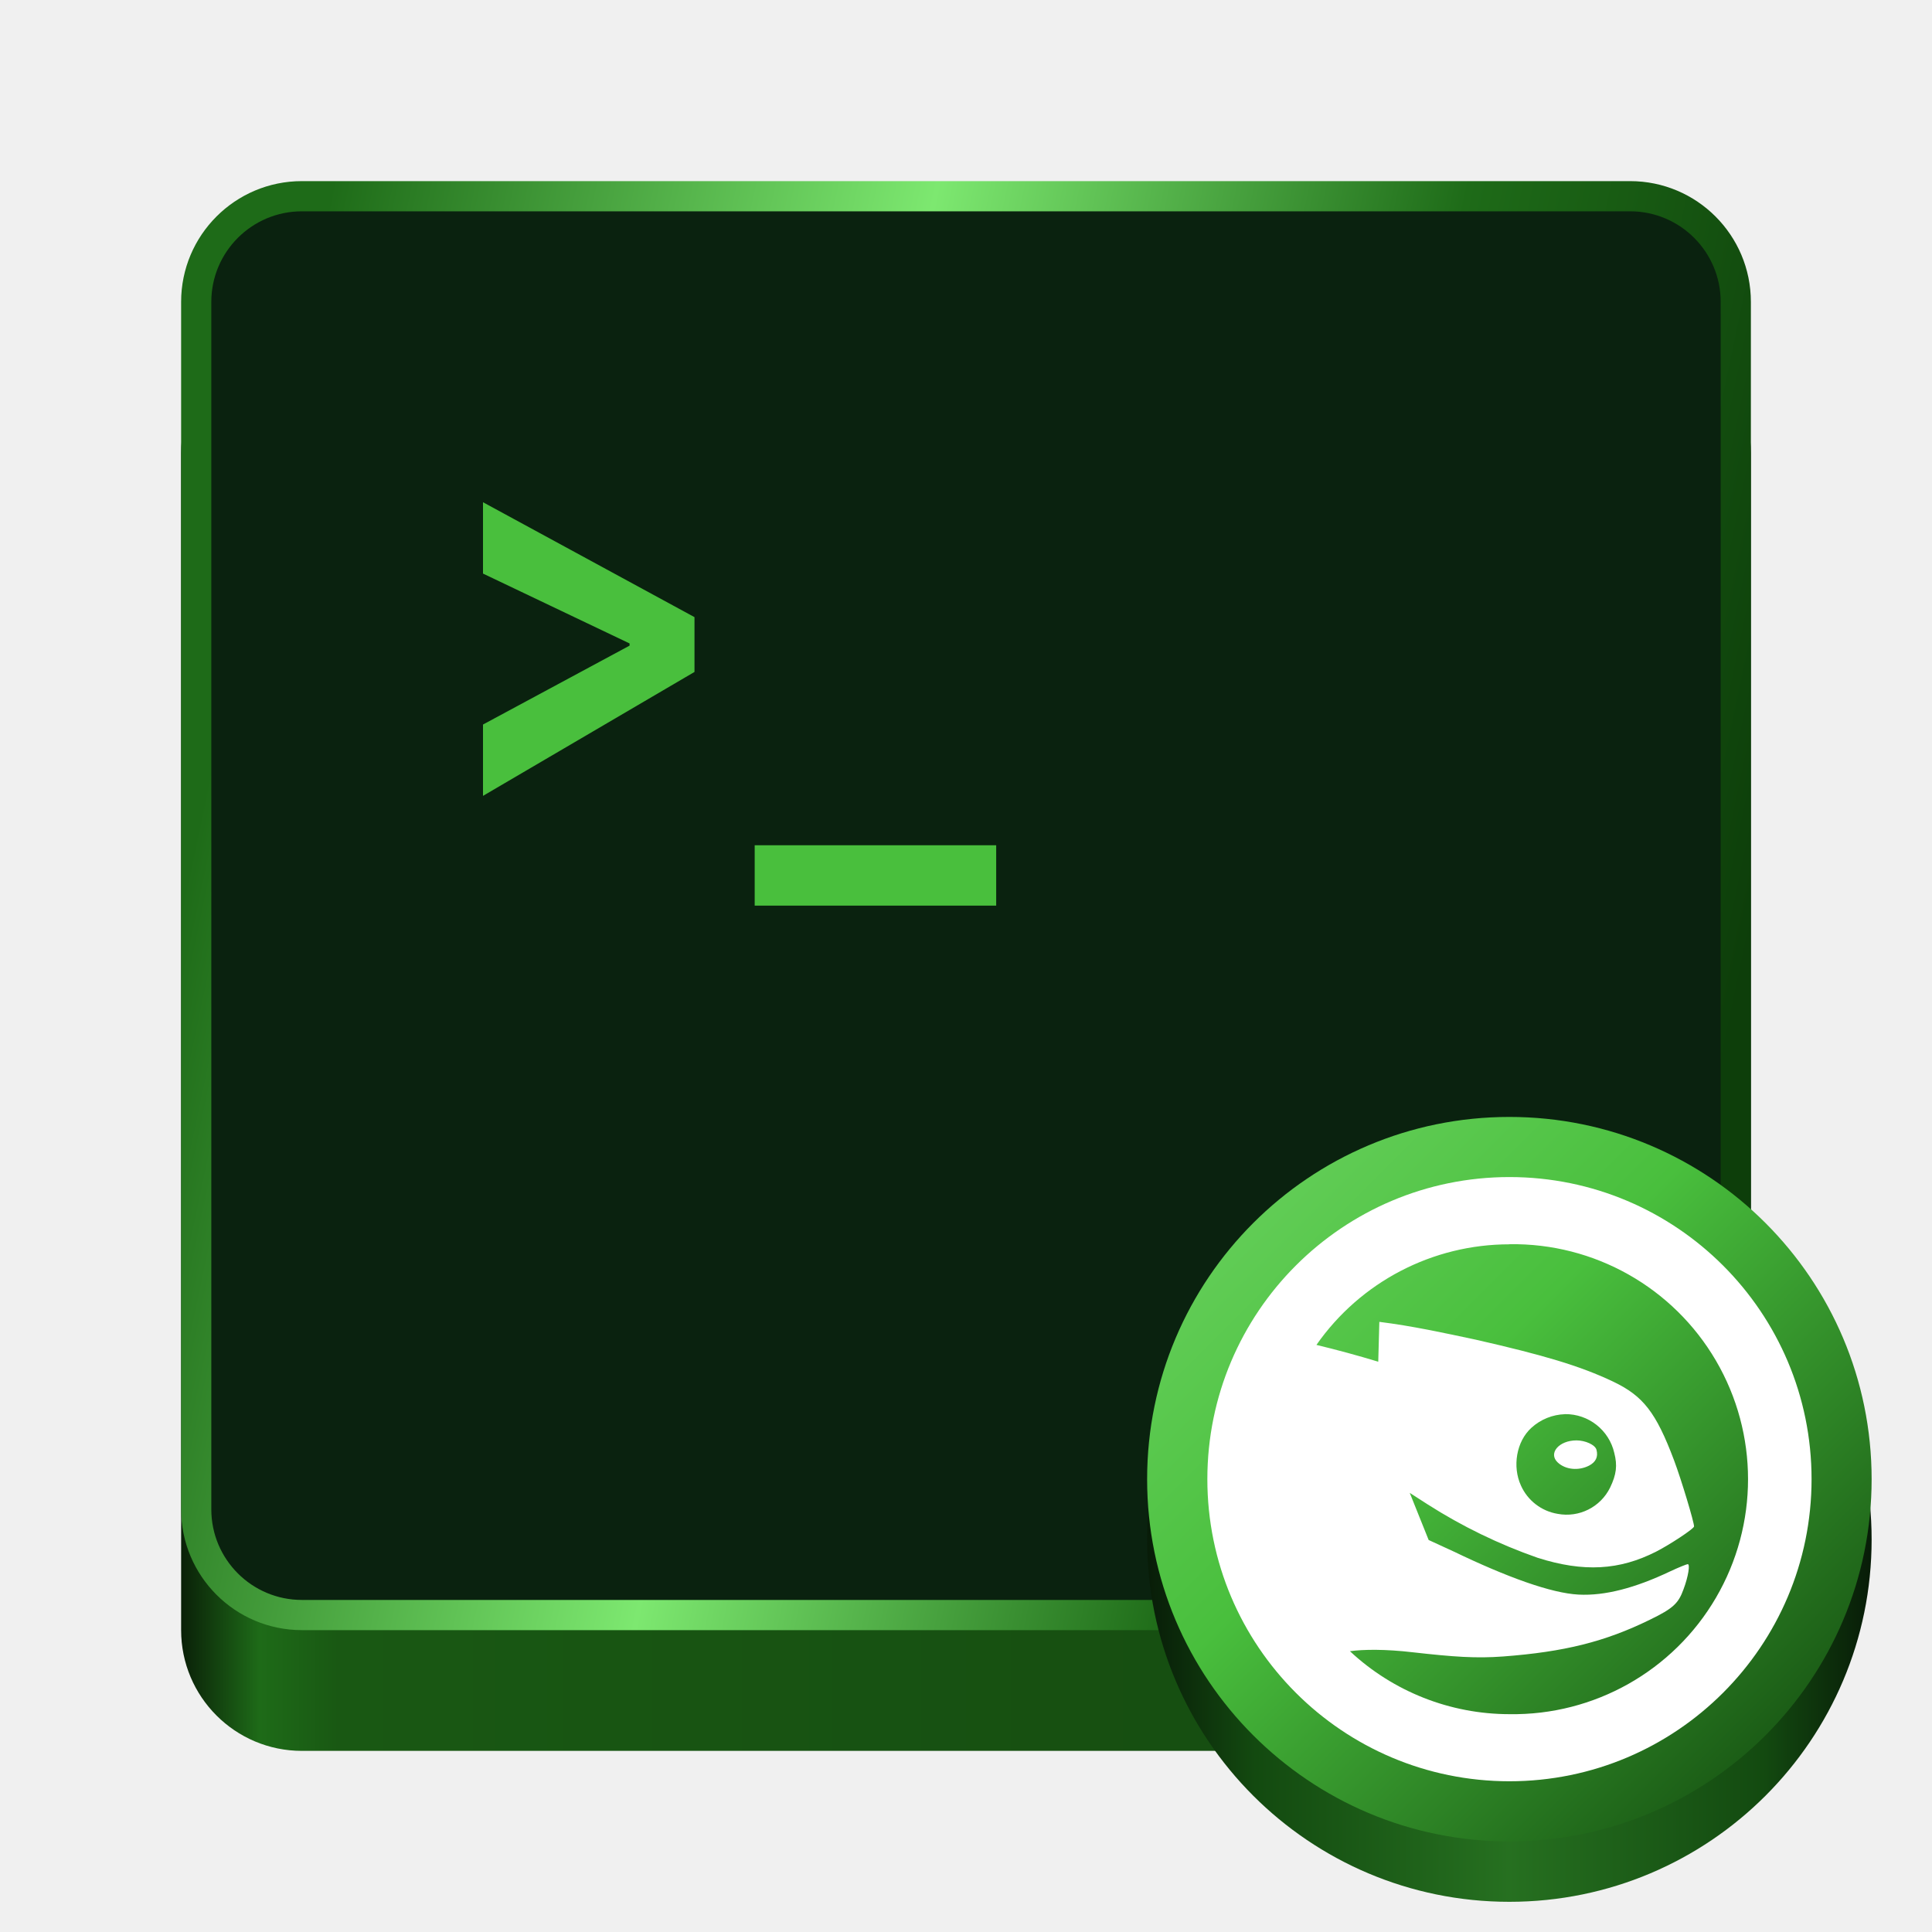
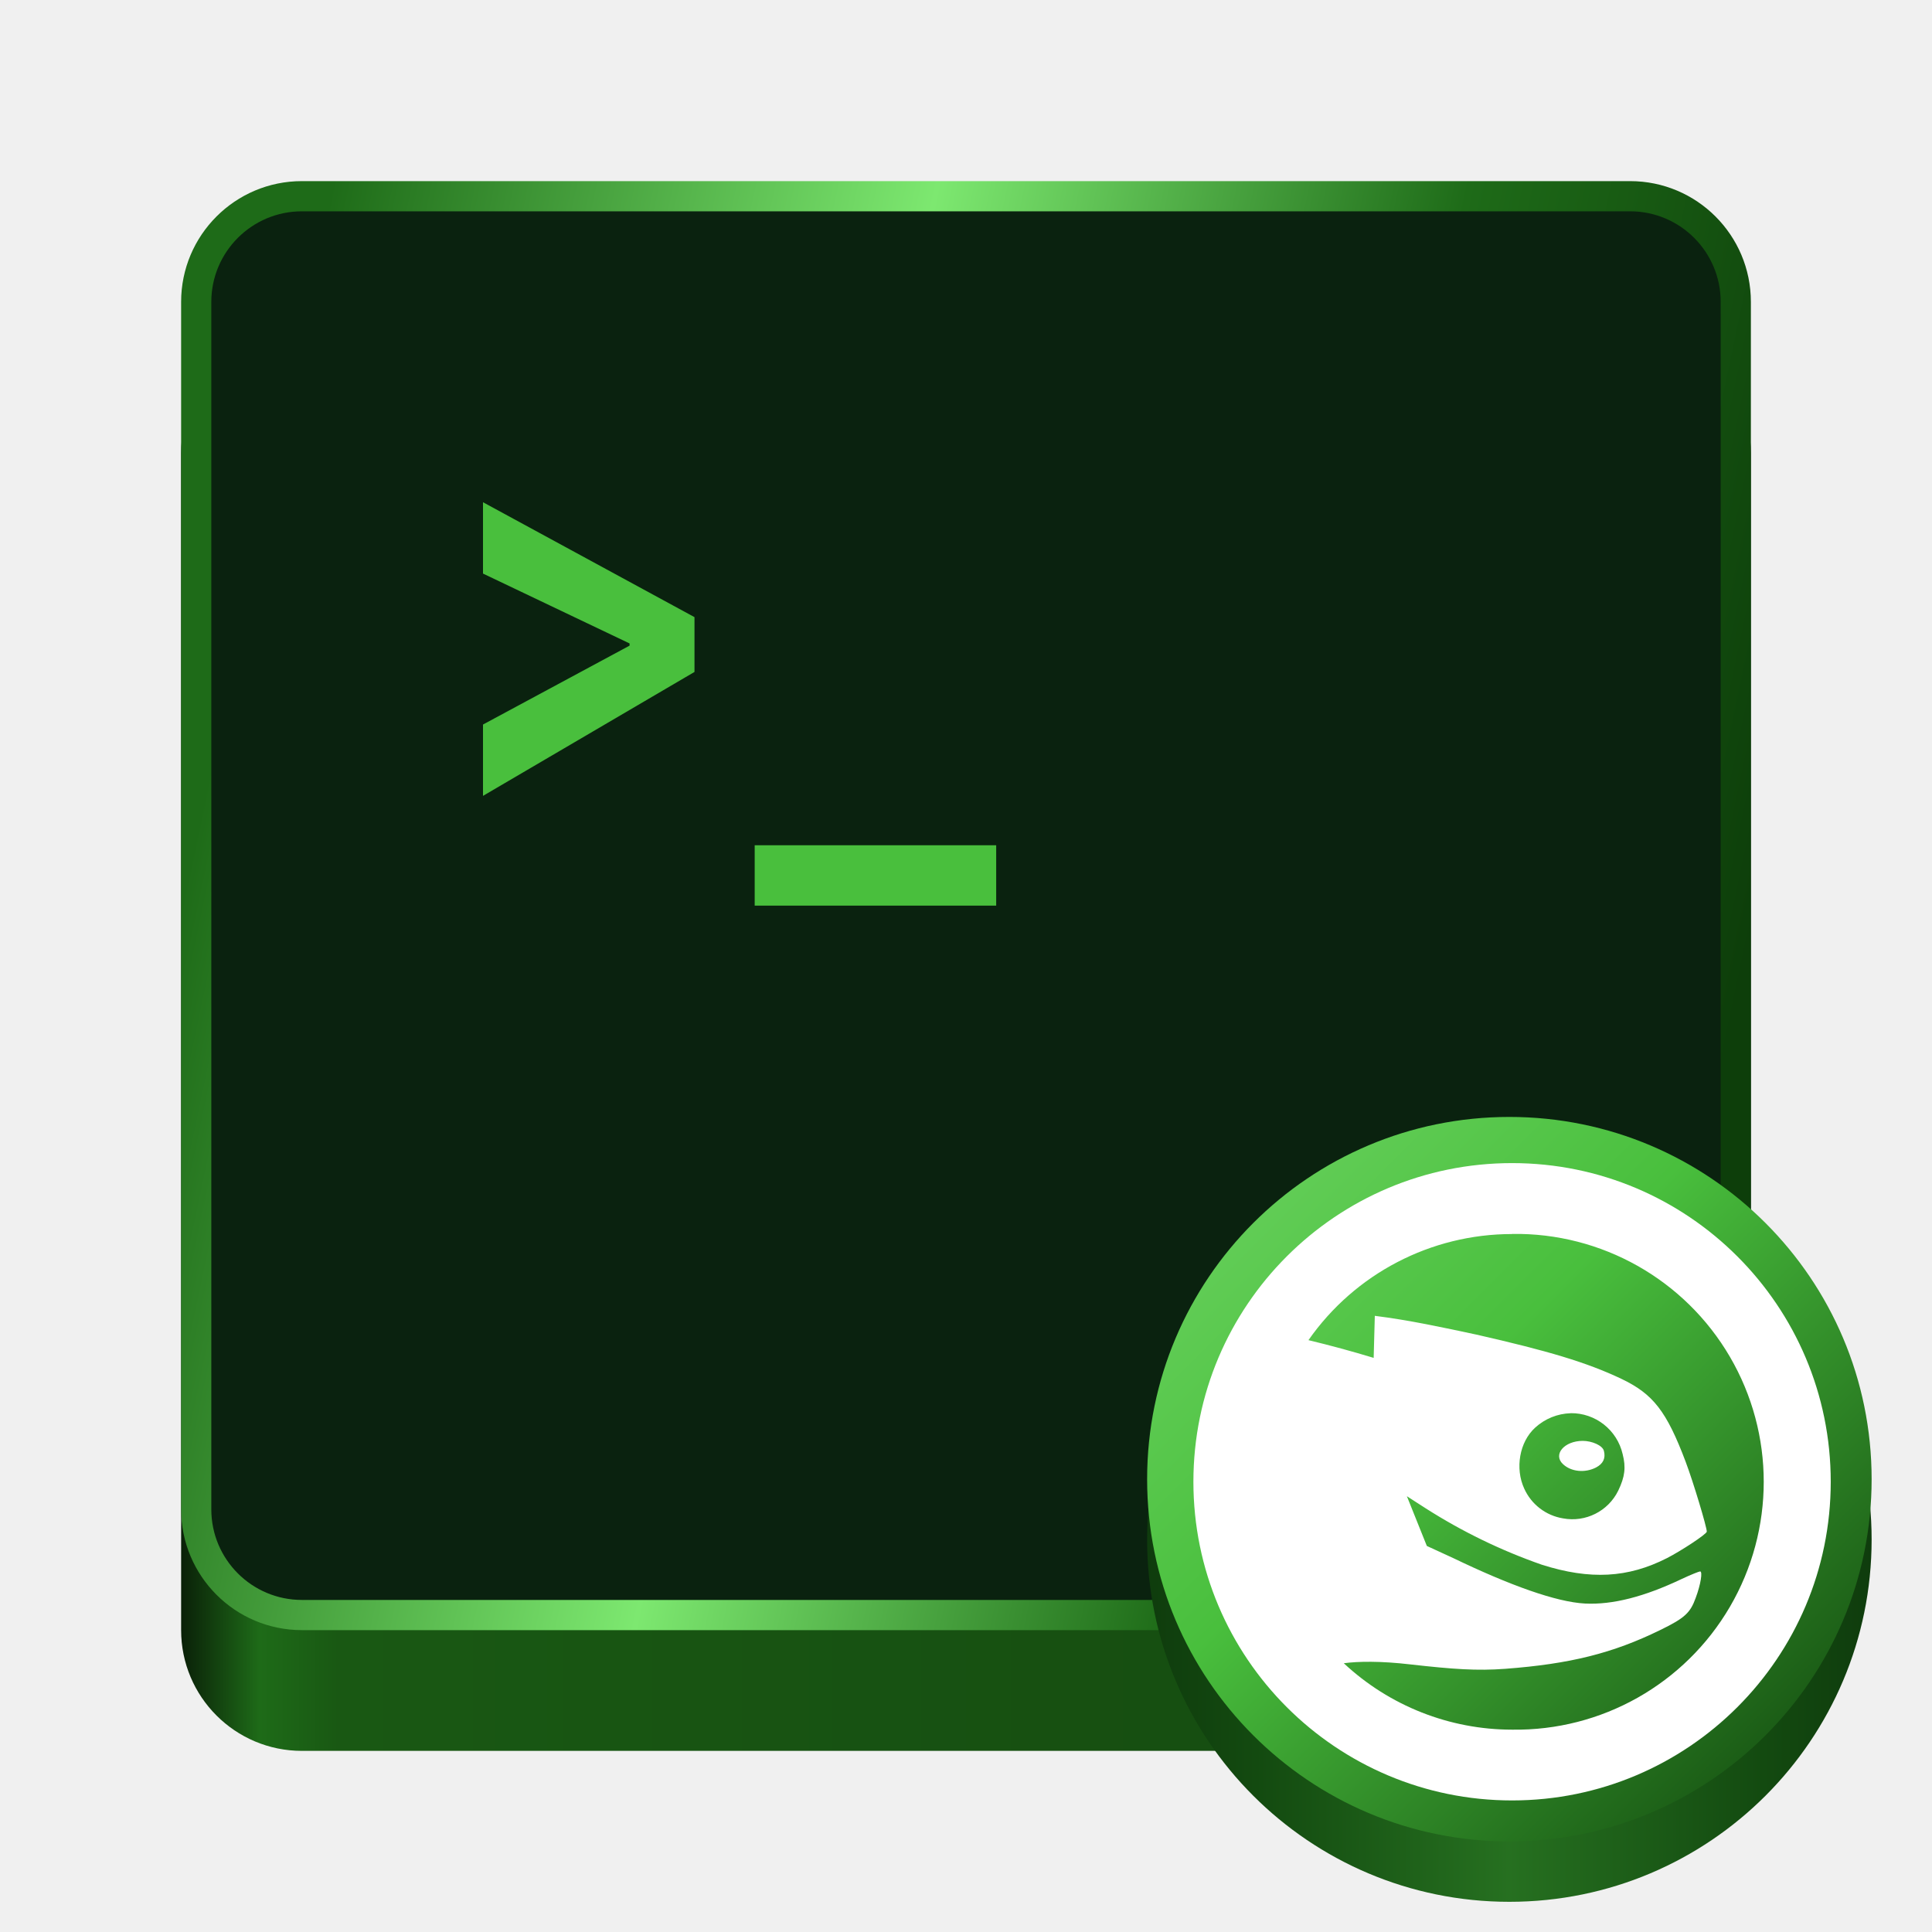
<svg xmlns="http://www.w3.org/2000/svg" height="128px" viewBox="0 0 128 128" width="128px">
  <defs>
    <linearGradient id="a" gradientUnits="userSpaceOnUse" x1="12" x2="116" y1="64" y2="64">
      <stop offset="0" stop-color="#0a2008" />
      <stop offset="0.05" stop-color="#1e6b18" />
      <stop offset="0.1" stop-color="#195813" />
      <stop offset="0.9" stop-color="#154a10" />
      <stop offset="0.95" stop-color="#1e6b18" />
      <stop offset="1" stop-color="#0a2008" />
    </linearGradient>
    <linearGradient id="b" gradientUnits="userSpaceOnUse" x1="12" x2="112.041" y1="60" y2="80.988">
      <stop offset="0" stop-color="#1e6b18" />
      <stop offset="0.384" stop-color="#7de870" />
      <stop offset="0.721" stop-color="#1e6b18" />
      <stop offset="1" stop-color="#0d3e0a" />
    </linearGradient>
    <linearGradient id="leapgrad" gradientUnits="userSpaceOnUse" x1="76" y1="74" x2="124" y2="122">
      <stop offset="0" stop-color="#6ed463" />
      <stop offset="0.4" stop-color="#49bf3d" />
      <stop offset="1" stop-color="#0d3e0a" />
    </linearGradient>
    <linearGradient id="shadowgrad" gradientUnits="userSpaceOnUse" x1="76" y1="102" x2="124" y2="102">
-       <stop offset="0" stop-color="#081c08" />
+       <stop offset="0" stop-color="#0f3c0d" />
      <stop offset="0.15" stop-color="#134a10" />
      <stop offset="0.5" stop-color="#267020" />
      <stop offset="0.85" stop-color="#134a10" />
-       <stop offset="1" stop-color="#081c08" />
+       <stop offset="1" stop-color="#0f3c0d" />
    </linearGradient>
  </defs>
  <path d="m 20 22 h 88 c 4.418 0 8 3.582 8 8 v 78 c 0 4.418 -3.582 8 -8 8 h -88 c -4.418 0 -8 -3.582 -8 -8 v -78 c 0 -4.418 3.582 -8 8 -8 z m 0 0" fill="url(#a)" />
  <path d="m 20 12 h 88 c 4.418 0 8 3.582 8 8 v 80 c 0 4.418 -3.582 8 -8 8 h -88 c -4.418 0 -8 -3.582 -8 -8 v -80 c 0 -4.418 3.582 -8 8 -8 z m 0 0" fill="url(#b)" />
  <path d="m 20 14 h 88 c 3.312 0 6 2.688 6 6 v 80 c 0 3.312 -2.688 6 -6 6 h -88 c -3.312 0 -6 -2.688 -6 -6 v -80 c 0 -3.312 2.688 -6 6 -6 z m 0 0" fill="#0a220f" />
  <path d="m 46.012 40.887 l -14.012 -7.613 v 4.727 l 9.711 4.629 v 0.145 l -9.711 5.227 v 4.727 l 14.012 -8.211 z m 0 0" fill="#49bf3d" />
  <path d="m 50 56 v 4 h 16 v -4 z m 0 0" fill="#49bf3d" />
  <circle cx="100" cy="102" r="24" fill="url(#shadowgrad)" />
  <circle cx="100" cy="98" r="24" fill="url(#leapgrad)" />
-   <svg x="69.5" y="67.5" width="61" height="61" viewBox="0 0 16.933 16.933">
+   <g transform="translate(68,66) scale(3.800)">
    <path fill="#fff" d="M8.468 2.91a5.556 5.556 0 1 0 0 11.112 5.556 5.556 0 0 0 0-11.112m0 1.235a4.322 4.322 0 1 1 0 8.643 4.3 4.3 0 0 1-2.934-1.158c.25-.034.643-.04 1.158.02.752.085 1.164.114 1.659.077 1.128-.085 1.874-.271 2.7-.676.434-.21.526-.305.618-.559.09-.24.123-.463.078-.463-.017 0-.158.055-.328.135-.636.302-1.194.45-1.68.425-.502-.026-1.315-.32-2.294-.791l-.463-.213-.348-.867.328.211a9.7 9.7 0 0 0 2.027.984c.842.267 1.5.23 2.178-.115.24-.122.696-.42.696-.463 0-.08-.234-.861-.368-1.216-.333-.884-.568-1.183-1.118-1.446-.611-.291-1.289-.49-2.527-.772-.591-.126-1.174-.253-1.775-.328l-.02.733a20 20 0 0 0-1.137-.309 4.33 4.33 0 0 1 3.55-1.85zM9.49 7.27a.92.92 0 0 1 .906.714c.059.23.04.394-.077.637a.89.89 0 0 1-.964.483.9.9 0 0 1-.676-.521c-.16-.348-.085-.81.193-1.062a.96.96 0 0 1 .617-.25zm.211.483c-.323 0-.525.237-.346.405.144.136.386.157.577.059q.187-.098.137-.29c-.024-.095-.21-.174-.368-.174" />
-   </svg>
+   </g>
</svg>
